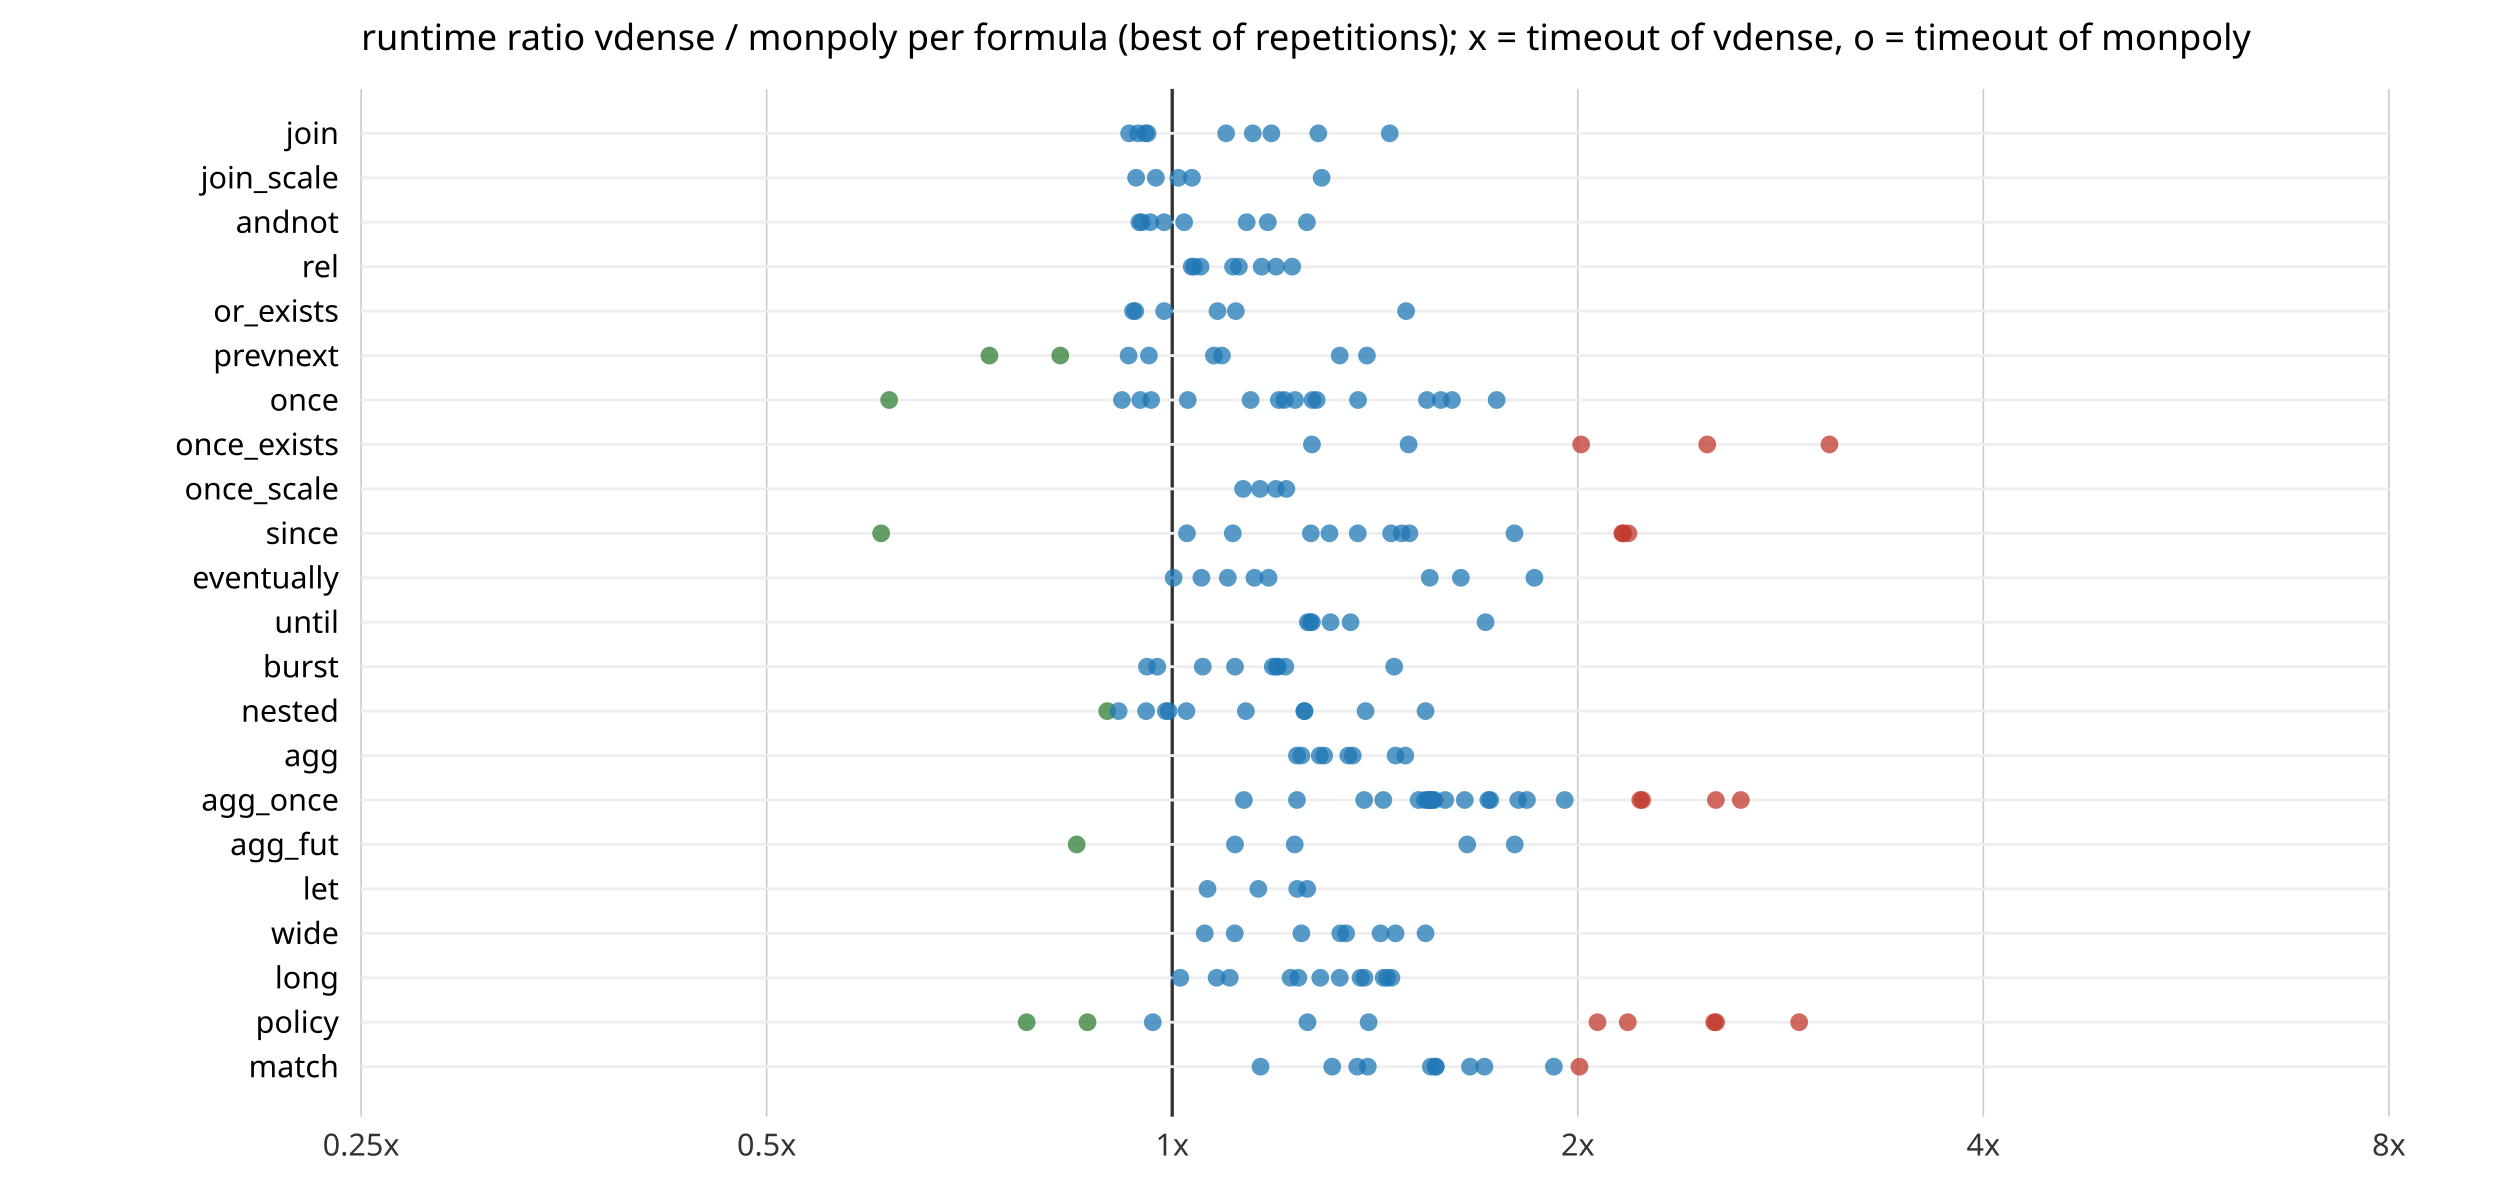
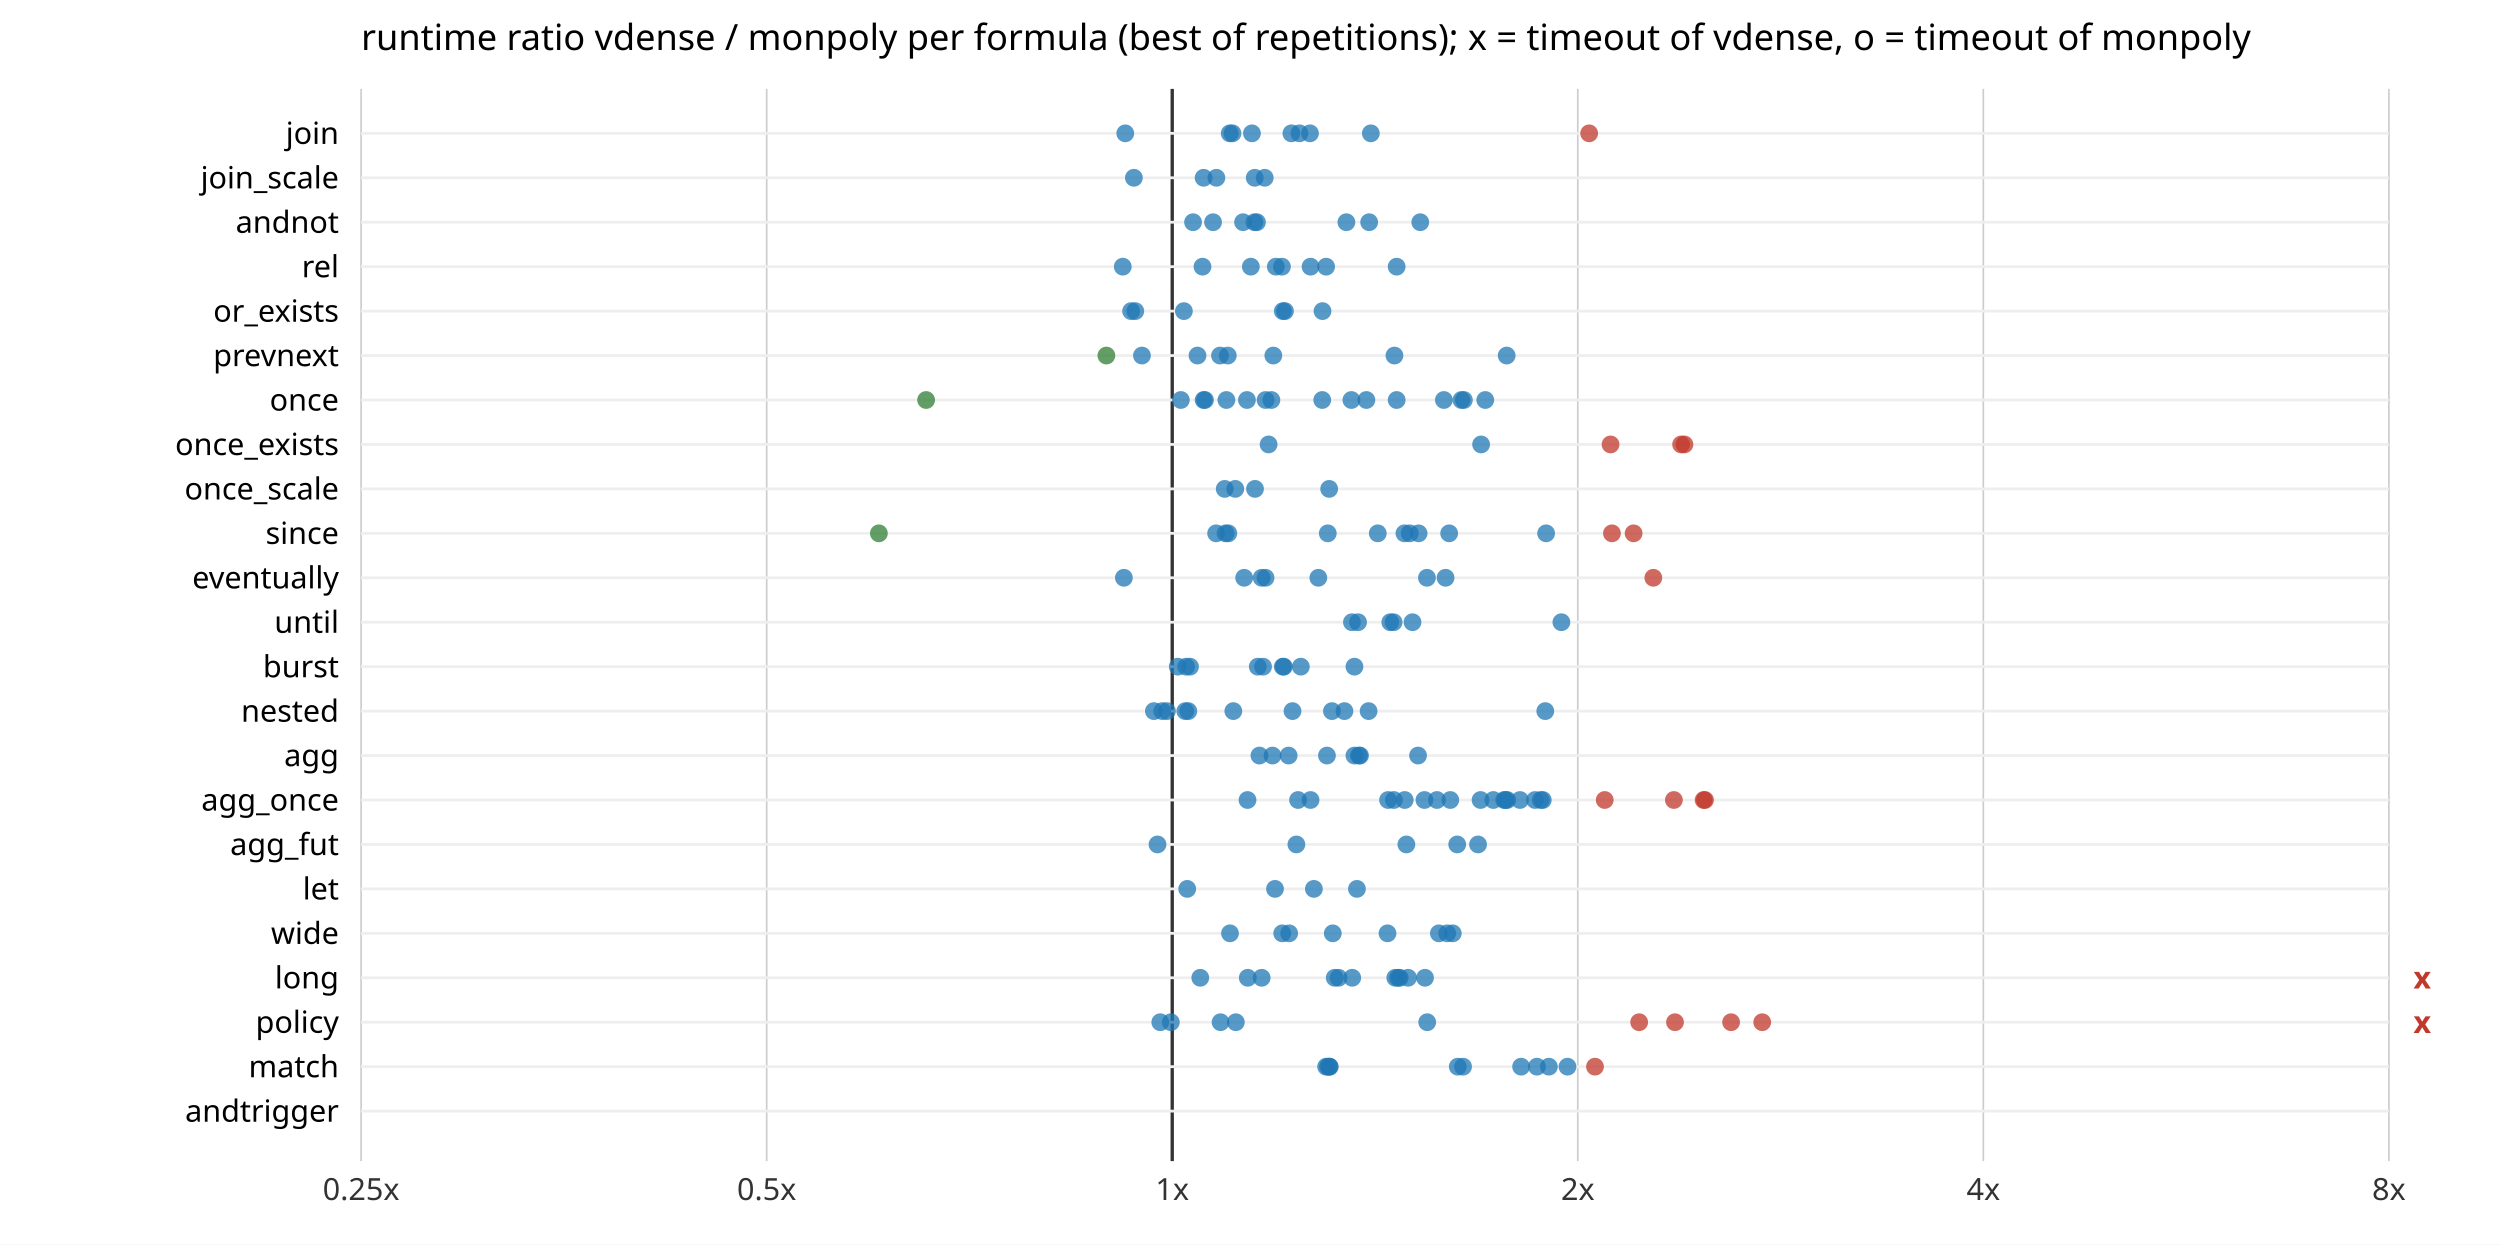
- <svg xmlns="http://www.w3.org/2000/svg" width="900" height="432" font-family="sans-serif" font-size="11">
+ <svg xmlns="http://www.w3.org/2000/svg" width="900" height="448" font-family="sans-serif" font-size="11">
  <rect width="100%" height="100%" fill="white" />
  <text x="130" y="18" font-size="13">runtime ratio vdense / monpoly per formula (best of repetitions); x = timeout of vdense, o = timeout of monpoly</text>
-   <line x1="130.0" y1="32" x2="130.0" y2="402" stroke="#ccc" stroke-width="0.6" />
-   <text x="130.0" y="416" text-anchor="middle" fill="#333">0.25x</text>
-   <line x1="276.0" y1="32" x2="276.0" y2="402" stroke="#ccc" stroke-width="0.6" />
-   <text x="276.0" y="416" text-anchor="middle" fill="#333">0.5x</text>
-   <line x1="422.0" y1="32" x2="422.0" y2="402" stroke="#333" stroke-width="1.2" />
-   <text x="422.0" y="416" text-anchor="middle" fill="#333">1x</text>
-   <line x1="568.0" y1="32" x2="568.0" y2="402" stroke="#ccc" stroke-width="0.6" />
-   <text x="568.0" y="416" text-anchor="middle" fill="#333">2x</text>
-   <line x1="714.0" y1="32" x2="714.0" y2="402" stroke="#ccc" stroke-width="0.6" />
-   <text x="714.0" y="416" text-anchor="middle" fill="#333">4x</text>
-   <line x1="860.0" y1="32" x2="860.0" y2="402" stroke="#ccc" stroke-width="0.6" />
-   <text x="860.0" y="416" text-anchor="middle" fill="#333">8x</text>
+   <line x1="130.0" y1="32" x2="130.0" y2="418" stroke="#ccc" stroke-width="0.6" />
+   <text x="130.0" y="432" text-anchor="middle" fill="#333">0.25x</text>
+   <line x1="276.0" y1="32" x2="276.0" y2="418" stroke="#ccc" stroke-width="0.6" />
+   <text x="276.0" y="432" text-anchor="middle" fill="#333">0.5x</text>
+   <line x1="422.0" y1="32" x2="422.0" y2="418" stroke="#333" stroke-width="1.2" />
+   <text x="422.0" y="432" text-anchor="middle" fill="#333">1x</text>
+   <line x1="568.0" y1="32" x2="568.0" y2="418" stroke="#ccc" stroke-width="0.6" />
+   <text x="568.0" y="432" text-anchor="middle" fill="#333">2x</text>
+   <line x1="714.0" y1="32" x2="714.0" y2="418" stroke="#ccc" stroke-width="0.6" />
+   <text x="714.0" y="432" text-anchor="middle" fill="#333">4x</text>
+   <line x1="860.0" y1="32" x2="860.0" y2="418" stroke="#ccc" stroke-width="0.6" />
+   <text x="860.0" y="432" text-anchor="middle" fill="#333">8x</text>
  <text x="122" y="48.0" text-anchor="end" dominant-baseline="middle">join</text>
  <line x1="130" y1="48.0" x2="860" y2="48.0" stroke="#eee" />
-   <circle cx="406.5" cy="48.0" r="3.2" fill="#1f77b4" fill-opacity="0.75" />
-   <circle cx="441.4" cy="48.0" r="3.2" fill="#1f77b4" fill-opacity="0.75" />
-   <circle cx="474.6" cy="48.0" r="3.2" fill="#1f77b4" fill-opacity="0.75" />
-   <circle cx="457.7" cy="48.0" r="3.2" fill="#1f77b4" fill-opacity="0.75" />
-   <circle cx="412.3" cy="48.0" r="3.2" fill="#1f77b4" fill-opacity="0.75" />
-   <circle cx="409.7" cy="48.0" r="3.2" fill="#1f77b4" fill-opacity="0.75" />
-   <circle cx="451.0" cy="48.0" r="3.2" fill="#1f77b4" fill-opacity="0.75" />
-   <circle cx="500.3" cy="48.0" r="3.2" fill="#1f77b4" fill-opacity="0.75" />
-   <circle cx="413.1" cy="48.0" r="3.2" fill="#1f77b4" fill-opacity="0.75" />
+   <circle cx="467.8" cy="48.0" r="3.2" fill="#1f77b4" fill-opacity="0.75" />
+   <circle cx="442.7" cy="48.0" r="3.2" fill="#1f77b4" fill-opacity="0.75" />
+   <circle cx="493.5" cy="48.0" r="3.2" fill="#1f77b4" fill-opacity="0.75" />
+   <circle cx="471.6" cy="48.0" r="3.2" fill="#1f77b4" fill-opacity="0.75" />
+   <circle cx="443.7" cy="48.0" r="3.2" fill="#1f77b4" fill-opacity="0.75" />
+   <circle cx="405.1" cy="48.0" r="3.2" fill="#1f77b4" fill-opacity="0.75" />
+   <circle cx="464.9" cy="48.0" r="3.2" fill="#1f77b4" fill-opacity="0.75" />
+   <circle cx="572.1" cy="48.0" r="3.2" fill="#c0392b" fill-opacity="0.75" />
+   <circle cx="450.7" cy="48.0" r="3.2" fill="#1f77b4" fill-opacity="0.75" />
  <text x="122" y="64.0" text-anchor="end" dominant-baseline="middle">join_scale</text>
  <line x1="130" y1="64.0" x2="860" y2="64.0" stroke="#eee" />
-   <circle cx="475.8" cy="64.0" r="3.2" fill="#1f77b4" fill-opacity="0.75" />
-   <circle cx="429.1" cy="64.0" r="3.2" fill="#1f77b4" fill-opacity="0.75" />
-   <circle cx="409.0" cy="64.0" r="3.2" fill="#1f77b4" fill-opacity="0.75" />
-   <circle cx="416.1" cy="64.0" r="3.2" fill="#1f77b4" fill-opacity="0.75" />
-   <circle cx="424.2" cy="64.0" r="3.2" fill="#1f77b4" fill-opacity="0.75" />
+   <circle cx="437.9" cy="64.0" r="3.2" fill="#1f77b4" fill-opacity="0.75" />
+   <circle cx="408.2" cy="64.0" r="3.2" fill="#1f77b4" fill-opacity="0.75" />
+   <circle cx="451.7" cy="64.0" r="3.2" fill="#1f77b4" fill-opacity="0.75" />
+   <circle cx="455.3" cy="64.0" r="3.2" fill="#1f77b4" fill-opacity="0.75" />
+   <circle cx="433.3" cy="64.0" r="3.2" fill="#1f77b4" fill-opacity="0.75" />
  <text x="122" y="80.0" text-anchor="end" dominant-baseline="middle">andnot</text>
  <line x1="130" y1="80.0" x2="860" y2="80.0" stroke="#eee" />
-   <circle cx="410.2" cy="80.0" r="3.2" fill="#1f77b4" fill-opacity="0.75" />
-   <circle cx="426.3" cy="80.0" r="3.2" fill="#1f77b4" fill-opacity="0.75" />
-   <circle cx="456.4" cy="80.0" r="3.2" fill="#1f77b4" fill-opacity="0.75" />
-   <circle cx="448.8" cy="80.0" r="3.2" fill="#1f77b4" fill-opacity="0.75" />
-   <circle cx="411.0" cy="80.0" r="3.2" fill="#1f77b4" fill-opacity="0.75" />
-   <circle cx="470.5" cy="80.0" r="3.2" fill="#1f77b4" fill-opacity="0.75" />
-   <circle cx="419.1" cy="80.0" r="3.2" fill="#1f77b4" fill-opacity="0.75" />
-   <circle cx="414.1" cy="80.0" r="3.2" fill="#1f77b4" fill-opacity="0.75" />
+   <circle cx="452.5" cy="80.0" r="3.2" fill="#1f77b4" fill-opacity="0.75" />
+   <circle cx="436.7" cy="80.0" r="3.2" fill="#1f77b4" fill-opacity="0.75" />
+   <circle cx="447.5" cy="80.0" r="3.2" fill="#1f77b4" fill-opacity="0.75" />
+   <circle cx="484.7" cy="80.0" r="3.2" fill="#1f77b4" fill-opacity="0.75" />
+   <circle cx="511.3" cy="80.0" r="3.2" fill="#1f77b4" fill-opacity="0.75" />
+   <circle cx="492.9" cy="80.0" r="3.2" fill="#1f77b4" fill-opacity="0.75" />
+   <circle cx="451.6" cy="80.0" r="3.2" fill="#1f77b4" fill-opacity="0.75" />
+   <circle cx="429.5" cy="80.0" r="3.2" fill="#1f77b4" fill-opacity="0.75" />
  <text x="122" y="96.0" text-anchor="end" dominant-baseline="middle">rel</text>
  <line x1="130" y1="96.0" x2="860" y2="96.0" stroke="#eee" />
-   <circle cx="432.2" cy="96.0" r="3.2" fill="#1f77b4" fill-opacity="0.75" />
-   <circle cx="454.2" cy="96.0" r="3.2" fill="#1f77b4" fill-opacity="0.75" />
-   <circle cx="443.9" cy="96.0" r="3.2" fill="#1f77b4" fill-opacity="0.75" />
-   <circle cx="446.0" cy="96.0" r="3.2" fill="#1f77b4" fill-opacity="0.75" />
-   <circle cx="459.4" cy="96.0" r="3.2" fill="#1f77b4" fill-opacity="0.75" />
-   <circle cx="429.0" cy="96.0" r="3.2" fill="#1f77b4" fill-opacity="0.75" />
-   <circle cx="429.9" cy="96.0" r="3.2" fill="#1f77b4" fill-opacity="0.75" />
-   <circle cx="465.2" cy="96.0" r="3.2" fill="#1f77b4" fill-opacity="0.75" />
+   <circle cx="461.5" cy="96.0" r="3.2" fill="#1f77b4" fill-opacity="0.75" />
+   <circle cx="477.4" cy="96.0" r="3.2" fill="#1f77b4" fill-opacity="0.75" />
+   <circle cx="459.3" cy="96.0" r="3.2" fill="#1f77b4" fill-opacity="0.75" />
+   <circle cx="450.3" cy="96.0" r="3.2" fill="#1f77b4" fill-opacity="0.75" />
+   <circle cx="404.2" cy="96.0" r="3.2" fill="#1f77b4" fill-opacity="0.75" />
+   <circle cx="432.9" cy="96.0" r="3.2" fill="#1f77b4" fill-opacity="0.75" />
+   <circle cx="471.8" cy="96.0" r="3.2" fill="#1f77b4" fill-opacity="0.75" />
+   <circle cx="502.8" cy="96.0" r="3.2" fill="#1f77b4" fill-opacity="0.75" />
  <text x="122" y="112.0" text-anchor="end" dominant-baseline="middle">or_exists</text>
  <line x1="130" y1="112.0" x2="860" y2="112.0" stroke="#eee" />
+   <circle cx="407.2" cy="112.0" r="3.2" fill="#1f77b4" fill-opacity="0.75" />
  <circle cx="408.7" cy="112.0" r="3.2" fill="#1f77b4" fill-opacity="0.75" />
-   <circle cx="407.9" cy="112.0" r="3.2" fill="#1f77b4" fill-opacity="0.75" />
-   <circle cx="506.2" cy="112.0" r="3.2" fill="#1f77b4" fill-opacity="0.75" />
-   <circle cx="419.1" cy="112.0" r="3.2" fill="#1f77b4" fill-opacity="0.75" />
-   <circle cx="438.3" cy="112.0" r="3.2" fill="#1f77b4" fill-opacity="0.75" />
-   <circle cx="444.9" cy="112.0" r="3.2" fill="#1f77b4" fill-opacity="0.75" />
+   <circle cx="476.1" cy="112.0" r="3.2" fill="#1f77b4" fill-opacity="0.75" />
+   <circle cx="426.2" cy="112.0" r="3.2" fill="#1f77b4" fill-opacity="0.75" />
+   <circle cx="461.8" cy="112.0" r="3.2" fill="#1f77b4" fill-opacity="0.75" />
+   <circle cx="462.6" cy="112.0" r="3.2" fill="#1f77b4" fill-opacity="0.75" />
  <text x="122" y="128.0" text-anchor="end" dominant-baseline="middle">prevnext</text>
  <line x1="130" y1="128.0" x2="860" y2="128.0" stroke="#eee" />
-   <circle cx="482.3" cy="128.0" r="3.2" fill="#1f77b4" fill-opacity="0.75" />
-   <circle cx="492.1" cy="128.0" r="3.2" fill="#1f77b4" fill-opacity="0.75" />
-   <circle cx="406.3" cy="128.0" r="3.2" fill="#1f77b4" fill-opacity="0.75" />
-   <circle cx="437.0" cy="128.0" r="3.2" fill="#1f77b4" fill-opacity="0.75" />
-   <circle cx="439.9" cy="128.0" r="3.2" fill="#1f77b4" fill-opacity="0.75" />
-   <circle cx="356.2" cy="128.0" r="3.2" fill="#2e7d32" fill-opacity="0.75" />
-   <circle cx="381.7" cy="128.0" r="3.2" fill="#2e7d32" fill-opacity="0.75" />
-   <circle cx="413.6" cy="128.0" r="3.2" fill="#1f77b4" fill-opacity="0.75" />
+   <circle cx="542.4" cy="128.0" r="3.2" fill="#1f77b4" fill-opacity="0.75" />
+   <circle cx="502.0" cy="128.0" r="3.2" fill="#1f77b4" fill-opacity="0.75" />
+   <circle cx="442.0" cy="128.0" r="3.2" fill="#1f77b4" fill-opacity="0.75" />
+   <circle cx="439.2" cy="128.0" r="3.2" fill="#1f77b4" fill-opacity="0.75" />
+   <circle cx="431.1" cy="128.0" r="3.2" fill="#1f77b4" fill-opacity="0.75" />
+   <circle cx="398.3" cy="128.0" r="3.2" fill="#2e7d32" fill-opacity="0.75" />
+   <circle cx="411.1" cy="128.0" r="3.2" fill="#1f77b4" fill-opacity="0.75" />
+   <circle cx="458.4" cy="128.0" r="3.2" fill="#1f77b4" fill-opacity="0.75" />
  <text x="122" y="144.0" text-anchor="end" dominant-baseline="middle">once</text>
  <line x1="130" y1="144.0" x2="860" y2="144.0" stroke="#eee" />
-   <circle cx="474.0" cy="144.0" r="3.2" fill="#1f77b4" fill-opacity="0.75" />
-   <circle cx="460.4" cy="144.0" r="3.2" fill="#1f77b4" fill-opacity="0.75" />
-   <circle cx="450.2" cy="144.0" r="3.2" fill="#1f77b4" fill-opacity="0.75" />
-   <circle cx="462.4" cy="144.0" r="3.2" fill="#1f77b4" fill-opacity="0.75" />
-   <circle cx="466.2" cy="144.0" r="3.2" fill="#1f77b4" fill-opacity="0.75" />
-   <circle cx="488.9" cy="144.0" r="3.2" fill="#1f77b4" fill-opacity="0.75" />
-   <circle cx="518.7" cy="144.0" r="3.2" fill="#1f77b4" fill-opacity="0.75" />
-   <circle cx="513.7" cy="144.0" r="3.2" fill="#1f77b4" fill-opacity="0.75" />
-   <circle cx="410.5" cy="144.0" r="3.2" fill="#1f77b4" fill-opacity="0.75" />
-   <circle cx="414.4" cy="144.0" r="3.2" fill="#1f77b4" fill-opacity="0.75" />
-   <circle cx="427.6" cy="144.0" r="3.2" fill="#1f77b4" fill-opacity="0.75" />
-   <circle cx="403.9" cy="144.0" r="3.2" fill="#1f77b4" fill-opacity="0.75" />
-   <circle cx="320.1" cy="144.0" r="3.2" fill="#2e7d32" fill-opacity="0.75" />
-   <circle cx="538.8" cy="144.0" r="3.2" fill="#1f77b4" fill-opacity="0.75" />
-   <circle cx="522.7" cy="144.0" r="3.2" fill="#1f77b4" fill-opacity="0.75" />
-   <circle cx="472.5" cy="144.0" r="3.2" fill="#1f77b4" fill-opacity="0.75" />
+   <circle cx="502.8" cy="144.0" r="3.2" fill="#1f77b4" fill-opacity="0.75" />
+   <circle cx="491.9" cy="144.0" r="3.2" fill="#1f77b4" fill-opacity="0.75" />
+   <circle cx="457.7" cy="144.0" r="3.2" fill="#1f77b4" fill-opacity="0.75" />
+   <circle cx="448.9" cy="144.0" r="3.2" fill="#1f77b4" fill-opacity="0.75" />
+   <circle cx="455.6" cy="144.0" r="3.2" fill="#1f77b4" fill-opacity="0.75" />
+   <circle cx="486.5" cy="144.0" r="3.2" fill="#1f77b4" fill-opacity="0.75" />
+   <circle cx="534.7" cy="144.0" r="3.2" fill="#1f77b4" fill-opacity="0.75" />
+   <circle cx="519.8" cy="144.0" r="3.2" fill="#1f77b4" fill-opacity="0.75" />
+   <circle cx="433.8" cy="144.0" r="3.2" fill="#1f77b4" fill-opacity="0.75" />
+   <circle cx="441.5" cy="144.0" r="3.2" fill="#1f77b4" fill-opacity="0.75" />
+   <circle cx="425.1" cy="144.0" r="3.2" fill="#1f77b4" fill-opacity="0.75" />
+   <circle cx="433.3" cy="144.0" r="3.2" fill="#1f77b4" fill-opacity="0.75" />
+   <circle cx="333.4" cy="144.0" r="3.2" fill="#2e7d32" fill-opacity="0.75" />
+   <circle cx="526.1" cy="144.0" r="3.2" fill="#1f77b4" fill-opacity="0.75" />
+   <circle cx="527.0" cy="144.0" r="3.2" fill="#1f77b4" fill-opacity="0.75" />
+   <circle cx="476.0" cy="144.0" r="3.2" fill="#1f77b4" fill-opacity="0.75" />
  <text x="122" y="160.0" text-anchor="end" dominant-baseline="middle">once_exists</text>
  <line x1="130" y1="160.0" x2="860" y2="160.0" stroke="#eee" />
-   <circle cx="507.1" cy="160.0" r="3.2" fill="#1f77b4" fill-opacity="0.75" />
-   <circle cx="569.2" cy="160.0" r="3.2" fill="#c0392b" fill-opacity="0.75" />
-   <circle cx="658.6" cy="160.0" r="3.2" fill="#c0392b" fill-opacity="0.75" />
-   <circle cx="472.3" cy="160.0" r="3.2" fill="#1f77b4" fill-opacity="0.75" />
-   <circle cx="614.6" cy="160.0" r="3.2" fill="#c0392b" fill-opacity="0.75" />
+   <circle cx="533.2" cy="160.0" r="3.2" fill="#1f77b4" fill-opacity="0.75" />
+   <circle cx="579.8" cy="160.0" r="3.2" fill="#c0392b" fill-opacity="0.75" />
+   <circle cx="605.2" cy="160.0" r="3.2" fill="#c0392b" fill-opacity="0.75" />
+   <circle cx="456.7" cy="160.0" r="3.2" fill="#1f77b4" fill-opacity="0.75" />
+   <circle cx="606.4" cy="160.0" r="3.2" fill="#c0392b" fill-opacity="0.75" />
  <text x="122" y="176.0" text-anchor="end" dominant-baseline="middle">once_scale</text>
  <line x1="130" y1="176.0" x2="860" y2="176.0" stroke="#eee" />
-   <circle cx="453.6" cy="176.0" r="3.2" fill="#1f77b4" fill-opacity="0.75" />
-   <circle cx="463.1" cy="176.0" r="3.2" fill="#1f77b4" fill-opacity="0.75" />
-   <circle cx="447.5" cy="176.0" r="3.2" fill="#1f77b4" fill-opacity="0.75" />
-   <circle cx="459.3" cy="176.0" r="3.2" fill="#1f77b4" fill-opacity="0.75" />
+   <circle cx="440.9" cy="176.0" r="3.2" fill="#1f77b4" fill-opacity="0.75" />
+   <circle cx="478.5" cy="176.0" r="3.2" fill="#1f77b4" fill-opacity="0.75" />
+   <circle cx="444.7" cy="176.0" r="3.2" fill="#1f77b4" fill-opacity="0.75" />
+   <circle cx="451.8" cy="176.0" r="3.2" fill="#1f77b4" fill-opacity="0.75" />
  <text x="122" y="192.0" text-anchor="end" dominant-baseline="middle">since</text>
  <line x1="130" y1="192.0" x2="860" y2="192.0" stroke="#eee" />
-   <circle cx="427.3" cy="192.0" r="3.2" fill="#1f77b4" fill-opacity="0.75" />
-   <circle cx="443.8" cy="192.0" r="3.2" fill="#1f77b4" fill-opacity="0.75" />
-   <circle cx="478.6" cy="192.0" r="3.2" fill="#1f77b4" fill-opacity="0.75" />
-   <circle cx="504.6" cy="192.0" r="3.2" fill="#1f77b4" fill-opacity="0.75" />
-   <circle cx="507.4" cy="192.0" r="3.2" fill="#1f77b4" fill-opacity="0.75" />
-   <circle cx="545.2" cy="192.0" r="3.2" fill="#1f77b4" fill-opacity="0.75" />
-   <circle cx="584.0" cy="192.0" r="3.2" fill="#c0392b" fill-opacity="0.75" />
-   <circle cx="584.4" cy="192.0" r="3.2" fill="#c0392b" fill-opacity="0.75" />
-   <circle cx="586.2" cy="192.0" r="3.2" fill="#c0392b" fill-opacity="0.75" />
-   <circle cx="488.8" cy="192.0" r="3.2" fill="#1f77b4" fill-opacity="0.75" />
-   <circle cx="500.8" cy="192.0" r="3.2" fill="#1f77b4" fill-opacity="0.75" />
-   <circle cx="317.2" cy="192.0" r="3.2" fill="#2e7d32" fill-opacity="0.75" />
-   <circle cx="471.9" cy="192.0" r="3.2" fill="#1f77b4" fill-opacity="0.75" />
+   <circle cx="441.2" cy="192.0" r="3.2" fill="#1f77b4" fill-opacity="0.75" />
+   <circle cx="437.8" cy="192.0" r="3.2" fill="#1f77b4" fill-opacity="0.75" />
+   <circle cx="442.2" cy="192.0" r="3.2" fill="#1f77b4" fill-opacity="0.75" />
+   <circle cx="505.6" cy="192.0" r="3.2" fill="#1f77b4" fill-opacity="0.75" />
+   <circle cx="521.7" cy="192.0" r="3.2" fill="#1f77b4" fill-opacity="0.75" />
+   <circle cx="510.7" cy="192.0" r="3.2" fill="#1f77b4" fill-opacity="0.75" />
+   <circle cx="556.6" cy="192.0" r="3.2" fill="#1f77b4" fill-opacity="0.75" />
+   <circle cx="588.1" cy="192.0" r="3.2" fill="#c0392b" fill-opacity="0.75" />
+   <circle cx="580.3" cy="192.0" r="3.2" fill="#c0392b" fill-opacity="0.75" />
+   <circle cx="507.5" cy="192.0" r="3.2" fill="#1f77b4" fill-opacity="0.75" />
+   <circle cx="496.0" cy="192.0" r="3.2" fill="#1f77b4" fill-opacity="0.75" />
+   <circle cx="316.4" cy="192.0" r="3.2" fill="#2e7d32" fill-opacity="0.75" />
+   <circle cx="478.0" cy="192.0" r="3.2" fill="#1f77b4" fill-opacity="0.75" />
  <text x="122" y="208.0" text-anchor="end" dominant-baseline="middle">eventually</text>
  <line x1="130" y1="208.0" x2="860" y2="208.0" stroke="#eee" />
-   <circle cx="432.5" cy="208.0" r="3.2" fill="#1f77b4" fill-opacity="0.75" />
-   <circle cx="451.6" cy="208.0" r="3.2" fill="#1f77b4" fill-opacity="0.75" />
-   <circle cx="525.9" cy="208.0" r="3.2" fill="#1f77b4" fill-opacity="0.75" />
-   <circle cx="422.5" cy="208.0" r="3.2" fill="#1f77b4" fill-opacity="0.75" />
-   <circle cx="442.0" cy="208.0" r="3.2" fill="#1f77b4" fill-opacity="0.75" />
-   <circle cx="514.7" cy="208.0" r="3.2" fill="#1f77b4" fill-opacity="0.75" />
-   <circle cx="456.7" cy="208.0" r="3.2" fill="#1f77b4" fill-opacity="0.75" />
-   <circle cx="552.4" cy="208.0" r="3.2" fill="#1f77b4" fill-opacity="0.75" />
+   <circle cx="447.9" cy="208.0" r="3.2" fill="#1f77b4" fill-opacity="0.75" />
+   <circle cx="474.6" cy="208.0" r="3.2" fill="#1f77b4" fill-opacity="0.75" />
+   <circle cx="513.7" cy="208.0" r="3.2" fill="#1f77b4" fill-opacity="0.75" />
+   <circle cx="404.6" cy="208.0" r="3.2" fill="#1f77b4" fill-opacity="0.75" />
+   <circle cx="455.6" cy="208.0" r="3.2" fill="#1f77b4" fill-opacity="0.75" />
+   <circle cx="520.4" cy="208.0" r="3.2" fill="#1f77b4" fill-opacity="0.75" />
+   <circle cx="454.2" cy="208.0" r="3.2" fill="#1f77b4" fill-opacity="0.75" />
+   <circle cx="595.2" cy="208.0" r="3.2" fill="#c0392b" fill-opacity="0.75" />
  <text x="122" y="224.0" text-anchor="end" dominant-baseline="middle">until</text>
  <line x1="130" y1="224.0" x2="860" y2="224.0" stroke="#eee" />
-   <circle cx="479.0" cy="224.0" r="3.2" fill="#1f77b4" fill-opacity="0.75" />
-   <circle cx="486.2" cy="224.0" r="3.2" fill="#1f77b4" fill-opacity="0.75" />
-   <circle cx="470.8" cy="224.0" r="3.2" fill="#1f77b4" fill-opacity="0.75" />
-   <circle cx="471.7" cy="224.0" r="3.2" fill="#1f77b4" fill-opacity="0.75" />
-   <circle cx="472.3" cy="224.0" r="3.2" fill="#1f77b4" fill-opacity="0.75" />
-   <circle cx="534.8" cy="224.0" r="3.2" fill="#1f77b4" fill-opacity="0.75" />
+   <circle cx="500.5" cy="224.0" r="3.2" fill="#1f77b4" fill-opacity="0.75" />
+   <circle cx="508.5" cy="224.0" r="3.2" fill="#1f77b4" fill-opacity="0.75" />
+   <circle cx="488.9" cy="224.0" r="3.2" fill="#1f77b4" fill-opacity="0.75" />
+   <circle cx="486.7" cy="224.0" r="3.2" fill="#1f77b4" fill-opacity="0.75" />
+   <circle cx="501.7" cy="224.0" r="3.2" fill="#1f77b4" fill-opacity="0.75" />
+   <circle cx="562.1" cy="224.0" r="3.2" fill="#1f77b4" fill-opacity="0.75" />
  <text x="122" y="240.0" text-anchor="end" dominant-baseline="middle">burst</text>
  <line x1="130" y1="240.0" x2="860" y2="240.0" stroke="#eee" />
-   <circle cx="416.6" cy="240.0" r="3.2" fill="#1f77b4" fill-opacity="0.75" />
-   <circle cx="433.0" cy="240.0" r="3.2" fill="#1f77b4" fill-opacity="0.75" />
-   <circle cx="460.1" cy="240.0" r="3.2" fill="#1f77b4" fill-opacity="0.75" />
-   <circle cx="458.2" cy="240.0" r="3.2" fill="#1f77b4" fill-opacity="0.75" />
-   <circle cx="444.6" cy="240.0" r="3.2" fill="#1f77b4" fill-opacity="0.75" />
-   <circle cx="459.5" cy="240.0" r="3.2" fill="#1f77b4" fill-opacity="0.75" />
-   <circle cx="462.7" cy="240.0" r="3.2" fill="#1f77b4" fill-opacity="0.75" />
-   <circle cx="501.9" cy="240.0" r="3.2" fill="#1f77b4" fill-opacity="0.75" />
-   <circle cx="412.9" cy="240.0" r="3.2" fill="#1f77b4" fill-opacity="0.75" />
+   <circle cx="424.0" cy="240.0" r="3.2" fill="#1f77b4" fill-opacity="0.75" />
+   <circle cx="428.4" cy="240.0" r="3.2" fill="#1f77b4" fill-opacity="0.75" />
+   <circle cx="461.8" cy="240.0" r="3.2" fill="#1f77b4" fill-opacity="0.75" />
+   <circle cx="468.3" cy="240.0" r="3.2" fill="#1f77b4" fill-opacity="0.75" />
+   <circle cx="452.8" cy="240.0" r="3.2" fill="#1f77b4" fill-opacity="0.75" />
+   <circle cx="454.7" cy="240.0" r="3.2" fill="#1f77b4" fill-opacity="0.75" />
+   <circle cx="462.2" cy="240.0" r="3.2" fill="#1f77b4" fill-opacity="0.75" />
+   <circle cx="487.6" cy="240.0" r="3.2" fill="#1f77b4" fill-opacity="0.75" />
+   <circle cx="427.0" cy="240.0" r="3.2" fill="#1f77b4" fill-opacity="0.75" />
  <text x="122" y="256.0" text-anchor="end" dominant-baseline="middle">nested</text>
  <line x1="130" y1="256.0" x2="860" y2="256.0" stroke="#eee" />
-   <circle cx="420.7" cy="256.0" r="3.2" fill="#1f77b4" fill-opacity="0.75" />
-   <circle cx="419.7" cy="256.0" r="3.2" fill="#1f77b4" fill-opacity="0.75" />
-   <circle cx="427.1" cy="256.0" r="3.2" fill="#1f77b4" fill-opacity="0.75" />
-   <circle cx="398.6" cy="256.0" r="3.2" fill="#2e7d32" fill-opacity="0.75" />
-   <circle cx="402.7" cy="256.0" r="3.2" fill="#1f77b4" fill-opacity="0.75" />
-   <circle cx="412.6" cy="256.0" r="3.2" fill="#1f77b4" fill-opacity="0.75" />
-   <circle cx="513.2" cy="256.0" r="3.2" fill="#1f77b4" fill-opacity="0.75" />
-   <circle cx="448.5" cy="256.0" r="3.2" fill="#1f77b4" fill-opacity="0.75" />
-   <circle cx="491.6" cy="256.0" r="3.2" fill="#1f77b4" fill-opacity="0.75" />
-   <circle cx="469.6" cy="256.0" r="3.2" fill="#1f77b4" fill-opacity="0.75" />
-   <circle cx="469.6" cy="256.0" r="3.2" fill="#1f77b4" fill-opacity="0.75" />
+   <circle cx="420.1" cy="256.0" r="3.2" fill="#1f77b4" fill-opacity="0.75" />
+   <circle cx="444.0" cy="256.0" r="3.2" fill="#1f77b4" fill-opacity="0.75" />
+   <circle cx="426.7" cy="256.0" r="3.2" fill="#1f77b4" fill-opacity="0.75" />
+   <circle cx="427.8" cy="256.0" r="3.2" fill="#1f77b4" fill-opacity="0.75" />
+   <circle cx="418.4" cy="256.0" r="3.2" fill="#1f77b4" fill-opacity="0.75" />
+   <circle cx="415.4" cy="256.0" r="3.2" fill="#1f77b4" fill-opacity="0.75" />
+   <circle cx="556.3" cy="256.0" r="3.2" fill="#1f77b4" fill-opacity="0.75" />
+   <circle cx="479.5" cy="256.0" r="3.2" fill="#1f77b4" fill-opacity="0.75" />
+   <circle cx="484.0" cy="256.0" r="3.2" fill="#1f77b4" fill-opacity="0.75" />
+   <circle cx="465.3" cy="256.0" r="3.2" fill="#1f77b4" fill-opacity="0.75" />
+   <circle cx="492.7" cy="256.0" r="3.2" fill="#1f77b4" fill-opacity="0.75" />
  <text x="122" y="272.0" text-anchor="end" dominant-baseline="middle">agg</text>
  <line x1="130" y1="272.0" x2="860" y2="272.0" stroke="#eee" />
-   <circle cx="468.5" cy="272.0" r="3.2" fill="#1f77b4" fill-opacity="0.75" />
-   <circle cx="466.9" cy="272.0" r="3.2" fill="#1f77b4" fill-opacity="0.75" />
-   <circle cx="487.0" cy="272.0" r="3.2" fill="#1f77b4" fill-opacity="0.75" />
-   <circle cx="502.4" cy="272.0" r="3.2" fill="#1f77b4" fill-opacity="0.75" />
-   <circle cx="485.4" cy="272.0" r="3.2" fill="#1f77b4" fill-opacity="0.75" />
-   <circle cx="475.1" cy="272.0" r="3.2" fill="#1f77b4" fill-opacity="0.75" />
-   <circle cx="505.9" cy="272.0" r="3.2" fill="#1f77b4" fill-opacity="0.75" />
-   <circle cx="476.7" cy="272.0" r="3.2" fill="#1f77b4" fill-opacity="0.75" />
+   <circle cx="489.2" cy="272.0" r="3.2" fill="#1f77b4" fill-opacity="0.75" />
+   <circle cx="463.9" cy="272.0" r="3.2" fill="#1f77b4" fill-opacity="0.75" />
+   <circle cx="453.4" cy="272.0" r="3.2" fill="#1f77b4" fill-opacity="0.75" />
+   <circle cx="487.6" cy="272.0" r="3.2" fill="#1f77b4" fill-opacity="0.75" />
+   <circle cx="489.6" cy="272.0" r="3.2" fill="#1f77b4" fill-opacity="0.75" />
+   <circle cx="477.7" cy="272.0" r="3.2" fill="#1f77b4" fill-opacity="0.75" />
+   <circle cx="510.5" cy="272.0" r="3.2" fill="#1f77b4" fill-opacity="0.75" />
+   <circle cx="458.1" cy="272.0" r="3.2" fill="#1f77b4" fill-opacity="0.75" />
  <text x="122" y="288.0" text-anchor="end" dominant-baseline="middle">agg_once</text>
  <line x1="130" y1="288.0" x2="860" y2="288.0" stroke="#eee" />
-   <circle cx="514.2" cy="288.0" r="3.2" fill="#1f77b4" fill-opacity="0.75" />
-   <circle cx="535.8" cy="288.0" r="3.2" fill="#1f77b4" fill-opacity="0.75" />
-   <circle cx="590.5" cy="288.0" r="3.2" fill="#c0392b" fill-opacity="0.75" />
-   <circle cx="536.5" cy="288.0" r="3.2" fill="#1f77b4" fill-opacity="0.75" />
-   <circle cx="527.3" cy="288.0" r="3.2" fill="#1f77b4" fill-opacity="0.75" />
-   <circle cx="591.2" cy="288.0" r="3.2" fill="#c0392b" fill-opacity="0.75" />
-   <circle cx="546.6" cy="288.0" r="3.2" fill="#1f77b4" fill-opacity="0.75" />
-   <circle cx="617.7" cy="288.0" r="3.2" fill="#c0392b" fill-opacity="0.75" />
-   <circle cx="626.7" cy="288.0" r="3.2" fill="#c0392b" fill-opacity="0.75" />
-   <circle cx="514.8" cy="288.0" r="3.2" fill="#1f77b4" fill-opacity="0.75" />
-   <circle cx="520.3" cy="288.0" r="3.2" fill="#1f77b4" fill-opacity="0.75" />
-   <circle cx="514.8" cy="288.0" r="3.2" fill="#1f77b4" fill-opacity="0.75" />
-   <circle cx="515.8" cy="288.0" r="3.2" fill="#1f77b4" fill-opacity="0.75" />
-   <circle cx="510.7" cy="288.0" r="3.2" fill="#1f77b4" fill-opacity="0.75" />
-   <circle cx="498.0" cy="288.0" r="3.2" fill="#1f77b4" fill-opacity="0.75" />
-   <circle cx="513.1" cy="288.0" r="3.2" fill="#1f77b4" fill-opacity="0.75" />
-   <circle cx="516.4" cy="288.0" r="3.2" fill="#1f77b4" fill-opacity="0.75" />
-   <circle cx="466.9" cy="288.0" r="3.2" fill="#1f77b4" fill-opacity="0.75" />
-   <circle cx="447.8" cy="288.0" r="3.2" fill="#1f77b4" fill-opacity="0.75" />
-   <circle cx="563.3" cy="288.0" r="3.2" fill="#1f77b4" fill-opacity="0.75" />
-   <circle cx="549.7" cy="288.0" r="3.2" fill="#1f77b4" fill-opacity="0.75" />
-   <circle cx="491.1" cy="288.0" r="3.2" fill="#1f77b4" fill-opacity="0.75" />
+   <circle cx="542.6" cy="288.0" r="3.2" fill="#1f77b4" fill-opacity="0.75" />
+   <circle cx="541.5" cy="288.0" r="3.2" fill="#1f77b4" fill-opacity="0.75" />
+   <circle cx="577.7" cy="288.0" r="3.2" fill="#c0392b" fill-opacity="0.75" />
+   <circle cx="552.6" cy="288.0" r="3.2" fill="#1f77b4" fill-opacity="0.75" />
+   <circle cx="517.3" cy="288.0" r="3.2" fill="#1f77b4" fill-opacity="0.75" />
+   <circle cx="602.6" cy="288.0" r="3.2" fill="#c0392b" fill-opacity="0.75" />
+   <circle cx="555.4" cy="288.0" r="3.2" fill="#1f77b4" fill-opacity="0.75" />
+   <circle cx="613.8" cy="288.0" r="3.2" fill="#c0392b" fill-opacity="0.75" />
+   <circle cx="613.3" cy="288.0" r="3.2" fill="#c0392b" fill-opacity="0.75" />
+   <circle cx="542.0" cy="288.0" r="3.2" fill="#1f77b4" fill-opacity="0.75" />
+   <circle cx="505.7" cy="288.0" r="3.2" fill="#1f77b4" fill-opacity="0.75" />
+   <circle cx="533.0" cy="288.0" r="3.2" fill="#1f77b4" fill-opacity="0.75" />
+   <circle cx="512.8" cy="288.0" r="3.2" fill="#1f77b4" fill-opacity="0.75" />
+   <circle cx="537.6" cy="288.0" r="3.2" fill="#1f77b4" fill-opacity="0.75" />
+   <circle cx="499.7" cy="288.0" r="3.2" fill="#1f77b4" fill-opacity="0.75" />
+   <circle cx="522.1" cy="288.0" r="3.2" fill="#1f77b4" fill-opacity="0.75" />
+   <circle cx="501.8" cy="288.0" r="3.2" fill="#1f77b4" fill-opacity="0.75" />
+   <circle cx="467.3" cy="288.0" r="3.2" fill="#1f77b4" fill-opacity="0.75" />
+   <circle cx="449.1" cy="288.0" r="3.2" fill="#1f77b4" fill-opacity="0.75" />
+   <circle cx="554.7" cy="288.0" r="3.2" fill="#1f77b4" fill-opacity="0.75" />
+   <circle cx="547.2" cy="288.0" r="3.2" fill="#1f77b4" fill-opacity="0.75" />
+   <circle cx="471.8" cy="288.0" r="3.2" fill="#1f77b4" fill-opacity="0.75" />
  <text x="122" y="304.0" text-anchor="end" dominant-baseline="middle">agg_fut</text>
  <line x1="130" y1="304.0" x2="860" y2="304.0" stroke="#eee" />
-   <circle cx="444.6" cy="304.0" r="3.2" fill="#1f77b4" fill-opacity="0.75" />
-   <circle cx="387.6" cy="304.0" r="3.2" fill="#2e7d32" fill-opacity="0.75" />
-   <circle cx="466.1" cy="304.0" r="3.2" fill="#1f77b4" fill-opacity="0.75" />
-   <circle cx="545.3" cy="304.0" r="3.2" fill="#1f77b4" fill-opacity="0.75" />
-   <circle cx="528.2" cy="304.0" r="3.2" fill="#1f77b4" fill-opacity="0.75" />
+   <circle cx="466.7" cy="304.0" r="3.2" fill="#1f77b4" fill-opacity="0.75" />
+   <circle cx="416.7" cy="304.0" r="3.2" fill="#1f77b4" fill-opacity="0.75" />
+   <circle cx="506.3" cy="304.0" r="3.2" fill="#1f77b4" fill-opacity="0.75" />
+   <circle cx="532.1" cy="304.0" r="3.2" fill="#1f77b4" fill-opacity="0.75" />
+   <circle cx="524.6" cy="304.0" r="3.2" fill="#1f77b4" fill-opacity="0.75" />
  <text x="122" y="320.0" text-anchor="end" dominant-baseline="middle">let</text>
  <line x1="130" y1="320.0" x2="860" y2="320.0" stroke="#eee" />
-   <circle cx="434.7" cy="320.0" r="3.2" fill="#1f77b4" fill-opacity="0.75" />
-   <circle cx="467.0" cy="320.0" r="3.2" fill="#1f77b4" fill-opacity="0.75" />
-   <circle cx="453.0" cy="320.0" r="3.2" fill="#1f77b4" fill-opacity="0.75" />
-   <circle cx="470.6" cy="320.0" r="3.2" fill="#1f77b4" fill-opacity="0.75" />
+   <circle cx="427.4" cy="320.0" r="3.2" fill="#1f77b4" fill-opacity="0.75" />
+   <circle cx="473.0" cy="320.0" r="3.2" fill="#1f77b4" fill-opacity="0.75" />
+   <circle cx="459.0" cy="320.0" r="3.2" fill="#1f77b4" fill-opacity="0.75" />
+   <circle cx="488.5" cy="320.0" r="3.2" fill="#1f77b4" fill-opacity="0.75" />
  <text x="122" y="336.0" text-anchor="end" dominant-baseline="middle">wide</text>
  <line x1="130" y1="336.0" x2="860" y2="336.0" stroke="#eee" />
-   <circle cx="484.6" cy="336.0" r="3.2" fill="#1f77b4" fill-opacity="0.75" />
-   <circle cx="482.5" cy="336.0" r="3.2" fill="#1f77b4" fill-opacity="0.75" />
-   <circle cx="513.2" cy="336.0" r="3.2" fill="#1f77b4" fill-opacity="0.75" />
-   <circle cx="444.5" cy="336.0" r="3.2" fill="#1f77b4" fill-opacity="0.75" />
-   <circle cx="468.5" cy="336.0" r="3.2" fill="#1f77b4" fill-opacity="0.75" />
-   <circle cx="497.0" cy="336.0" r="3.2" fill="#1f77b4" fill-opacity="0.75" />
-   <circle cx="502.4" cy="336.0" r="3.2" fill="#1f77b4" fill-opacity="0.75" />
-   <circle cx="433.7" cy="336.0" r="3.2" fill="#1f77b4" fill-opacity="0.75" />
+   <circle cx="479.8" cy="336.0" r="3.2" fill="#1f77b4" fill-opacity="0.75" />
+   <circle cx="518.0" cy="336.0" r="3.2" fill="#1f77b4" fill-opacity="0.75" />
+   <circle cx="521.0" cy="336.0" r="3.2" fill="#1f77b4" fill-opacity="0.75" />
+   <circle cx="461.6" cy="336.0" r="3.2" fill="#1f77b4" fill-opacity="0.75" />
+   <circle cx="464.1" cy="336.0" r="3.2" fill="#1f77b4" fill-opacity="0.75" />
+   <circle cx="499.5" cy="336.0" r="3.2" fill="#1f77b4" fill-opacity="0.75" />
+   <circle cx="523.0" cy="336.0" r="3.2" fill="#1f77b4" fill-opacity="0.75" />
+   <circle cx="442.8" cy="336.0" r="3.2" fill="#1f77b4" fill-opacity="0.75" />
  <text x="122" y="352.0" text-anchor="end" dominant-baseline="middle">long</text>
  <line x1="130" y1="352.0" x2="860" y2="352.0" stroke="#eee" />
-   <circle cx="464.6" cy="352.0" r="3.2" fill="#1f77b4" fill-opacity="0.75" />
-   <circle cx="467.4" cy="352.0" r="3.2" fill="#1f77b4" fill-opacity="0.75" />
-   <circle cx="500.9" cy="352.0" r="3.2" fill="#1f77b4" fill-opacity="0.75" />
-   <circle cx="498.1" cy="352.0" r="3.2" fill="#1f77b4" fill-opacity="0.75" />
-   <circle cx="424.9" cy="352.0" r="3.2" fill="#1f77b4" fill-opacity="0.75" />
-   <circle cx="475.3" cy="352.0" r="3.2" fill="#1f77b4" fill-opacity="0.75" />
-   <circle cx="442.7" cy="352.0" r="3.2" fill="#1f77b4" fill-opacity="0.75" />
-   <circle cx="489.8" cy="352.0" r="3.2" fill="#1f77b4" fill-opacity="0.75" />
-   <circle cx="499.4" cy="352.0" r="3.2" fill="#1f77b4" fill-opacity="0.75" />
-   <circle cx="491.2" cy="352.0" r="3.2" fill="#1f77b4" fill-opacity="0.75" />
-   <circle cx="482.3" cy="352.0" r="3.2" fill="#1f77b4" fill-opacity="0.75" />
-   <circle cx="438.0" cy="352.0" r="3.2" fill="#1f77b4" fill-opacity="0.75" />
+   <circle cx="449.2" cy="352.0" r="3.2" fill="#1f77b4" fill-opacity="0.75" />
+   <circle cx="481.9" cy="352.0" r="3.2" fill="#1f77b4" fill-opacity="0.75" />
+   <circle cx="503.3" cy="352.0" r="3.2" fill="#1f77b4" fill-opacity="0.75" />
+   <circle cx="503.9" cy="352.0" r="3.2" fill="#1f77b4" fill-opacity="0.75" />
+   <circle cx="432.1" cy="352.0" r="3.2" fill="#1f77b4" fill-opacity="0.75" />
+   <circle cx="486.8" cy="352.0" r="3.2" fill="#1f77b4" fill-opacity="0.75" />
+   <circle cx="454.2" cy="352.0" r="3.2" fill="#1f77b4" fill-opacity="0.75" />
+   <circle cx="502.3" cy="352.0" r="3.2" fill="#1f77b4" fill-opacity="0.75" />
+   <circle cx="480.5" cy="352.0" r="3.2" fill="#1f77b4" fill-opacity="0.75" />
+   <circle cx="506.9" cy="352.0" r="3.2" fill="#1f77b4" fill-opacity="0.75" />
+   <circle cx="513.0" cy="352.0" r="3.2" fill="#1f77b4" fill-opacity="0.75" />
+   <text x="872.0" y="352.0" text-anchor="middle" dominant-baseline="middle" fill="#c0392b" font-weight="bold">x</text>
  <text x="122" y="368.0" text-anchor="end" dominant-baseline="middle">policy</text>
  <line x1="130" y1="368.0" x2="860" y2="368.0" stroke="#eee" />
-   <circle cx="391.5" cy="368.0" r="3.2" fill="#2e7d32" fill-opacity="0.75" />
-   <circle cx="369.6" cy="368.0" r="3.2" fill="#2e7d32" fill-opacity="0.75" />
-   <circle cx="617.8" cy="368.0" r="3.2" fill="#c0392b" fill-opacity="0.75" />
-   <circle cx="492.7" cy="368.0" r="3.2" fill="#1f77b4" fill-opacity="0.75" />
-   <circle cx="617.1" cy="368.0" r="3.2" fill="#c0392b" fill-opacity="0.75" />
-   <circle cx="586.0" cy="368.0" r="3.2" fill="#c0392b" fill-opacity="0.75" />
-   <circle cx="470.7" cy="368.0" r="3.2" fill="#1f77b4" fill-opacity="0.75" />
-   <circle cx="575.1" cy="368.0" r="3.2" fill="#c0392b" fill-opacity="0.75" />
-   <circle cx="647.7" cy="368.0" r="3.2" fill="#c0392b" fill-opacity="0.75" />
-   <circle cx="415.0" cy="368.0" r="3.2" fill="#1f77b4" fill-opacity="0.75" />
+   <circle cx="421.5" cy="368.0" r="3.2" fill="#1f77b4" fill-opacity="0.75" />
+   <circle cx="417.7" cy="368.0" r="3.2" fill="#1f77b4" fill-opacity="0.75" />
+   <text x="872.0" y="368.0" text-anchor="middle" dominant-baseline="middle" fill="#c0392b" font-weight="bold">x</text>
+   <circle cx="513.8" cy="368.0" r="3.2" fill="#1f77b4" fill-opacity="0.75" />
+   <circle cx="623.2" cy="368.0" r="3.2" fill="#c0392b" fill-opacity="0.75" />
+   <circle cx="603.0" cy="368.0" r="3.2" fill="#c0392b" fill-opacity="0.75" />
+   <circle cx="439.4" cy="368.0" r="3.2" fill="#1f77b4" fill-opacity="0.75" />
+   <circle cx="590.1" cy="368.0" r="3.2" fill="#c0392b" fill-opacity="0.75" />
+   <circle cx="634.4" cy="368.0" r="3.2" fill="#c0392b" fill-opacity="0.75" />
+   <circle cx="444.9" cy="368.0" r="3.2" fill="#1f77b4" fill-opacity="0.75" />
  <text x="122" y="384.0" text-anchor="end" dominant-baseline="middle">match</text>
  <line x1="130" y1="384.0" x2="860" y2="384.0" stroke="#eee" />
-   <circle cx="479.6" cy="384.0" r="3.2" fill="#1f77b4" fill-opacity="0.75" />
-   <circle cx="492.4" cy="384.0" r="3.2" fill="#1f77b4" fill-opacity="0.75" />
-   <circle cx="516.9" cy="384.0" r="3.2" fill="#1f77b4" fill-opacity="0.75" />
-   <circle cx="568.6" cy="384.0" r="3.2" fill="#c0392b" fill-opacity="0.75" />
-   <circle cx="559.4" cy="384.0" r="3.2" fill="#1f77b4" fill-opacity="0.75" />
-   <circle cx="453.8" cy="384.0" r="3.2" fill="#1f77b4" fill-opacity="0.75" />
-   <circle cx="516.8" cy="384.0" r="3.2" fill="#1f77b4" fill-opacity="0.75" />
-   <circle cx="529.2" cy="384.0" r="3.2" fill="#1f77b4" fill-opacity="0.75" />
-   <circle cx="534.4" cy="384.0" r="3.2" fill="#1f77b4" fill-opacity="0.75" />
-   <circle cx="515.1" cy="384.0" r="3.2" fill="#1f77b4" fill-opacity="0.75" />
-   <circle cx="488.6" cy="384.0" r="3.2" fill="#1f77b4" fill-opacity="0.75" />
+   <circle cx="478.6" cy="384.0" r="3.2" fill="#1f77b4" fill-opacity="0.75" />
+   <circle cx="477.4" cy="384.0" r="3.2" fill="#1f77b4" fill-opacity="0.75" />
+   <circle cx="524.8" cy="384.0" r="3.2" fill="#1f77b4" fill-opacity="0.75" />
+   <circle cx="547.6" cy="384.0" r="3.2" fill="#1f77b4" fill-opacity="0.75" />
+   <circle cx="574.2" cy="384.0" r="3.2" fill="#c0392b" fill-opacity="0.75" />
+   <circle cx="478.1" cy="384.0" r="3.2" fill="#1f77b4" fill-opacity="0.75" />
+   <circle cx="557.6" cy="384.0" r="3.2" fill="#1f77b4" fill-opacity="0.75" />
+   <circle cx="564.3" cy="384.0" r="3.2" fill="#1f77b4" fill-opacity="0.75" />
+   <circle cx="526.7" cy="384.0" r="3.2" fill="#1f77b4" fill-opacity="0.75" />
+   <circle cx="553.3" cy="384.0" r="3.2" fill="#1f77b4" fill-opacity="0.75" />
+   <circle cx="478.7" cy="384.0" r="3.2" fill="#1f77b4" fill-opacity="0.75" />
+   <text x="122" y="400.0" text-anchor="end" dominant-baseline="middle">andtrigger</text>
+   <line x1="130" y1="400.0" x2="860" y2="400.0" stroke="#eee" />
</svg>
